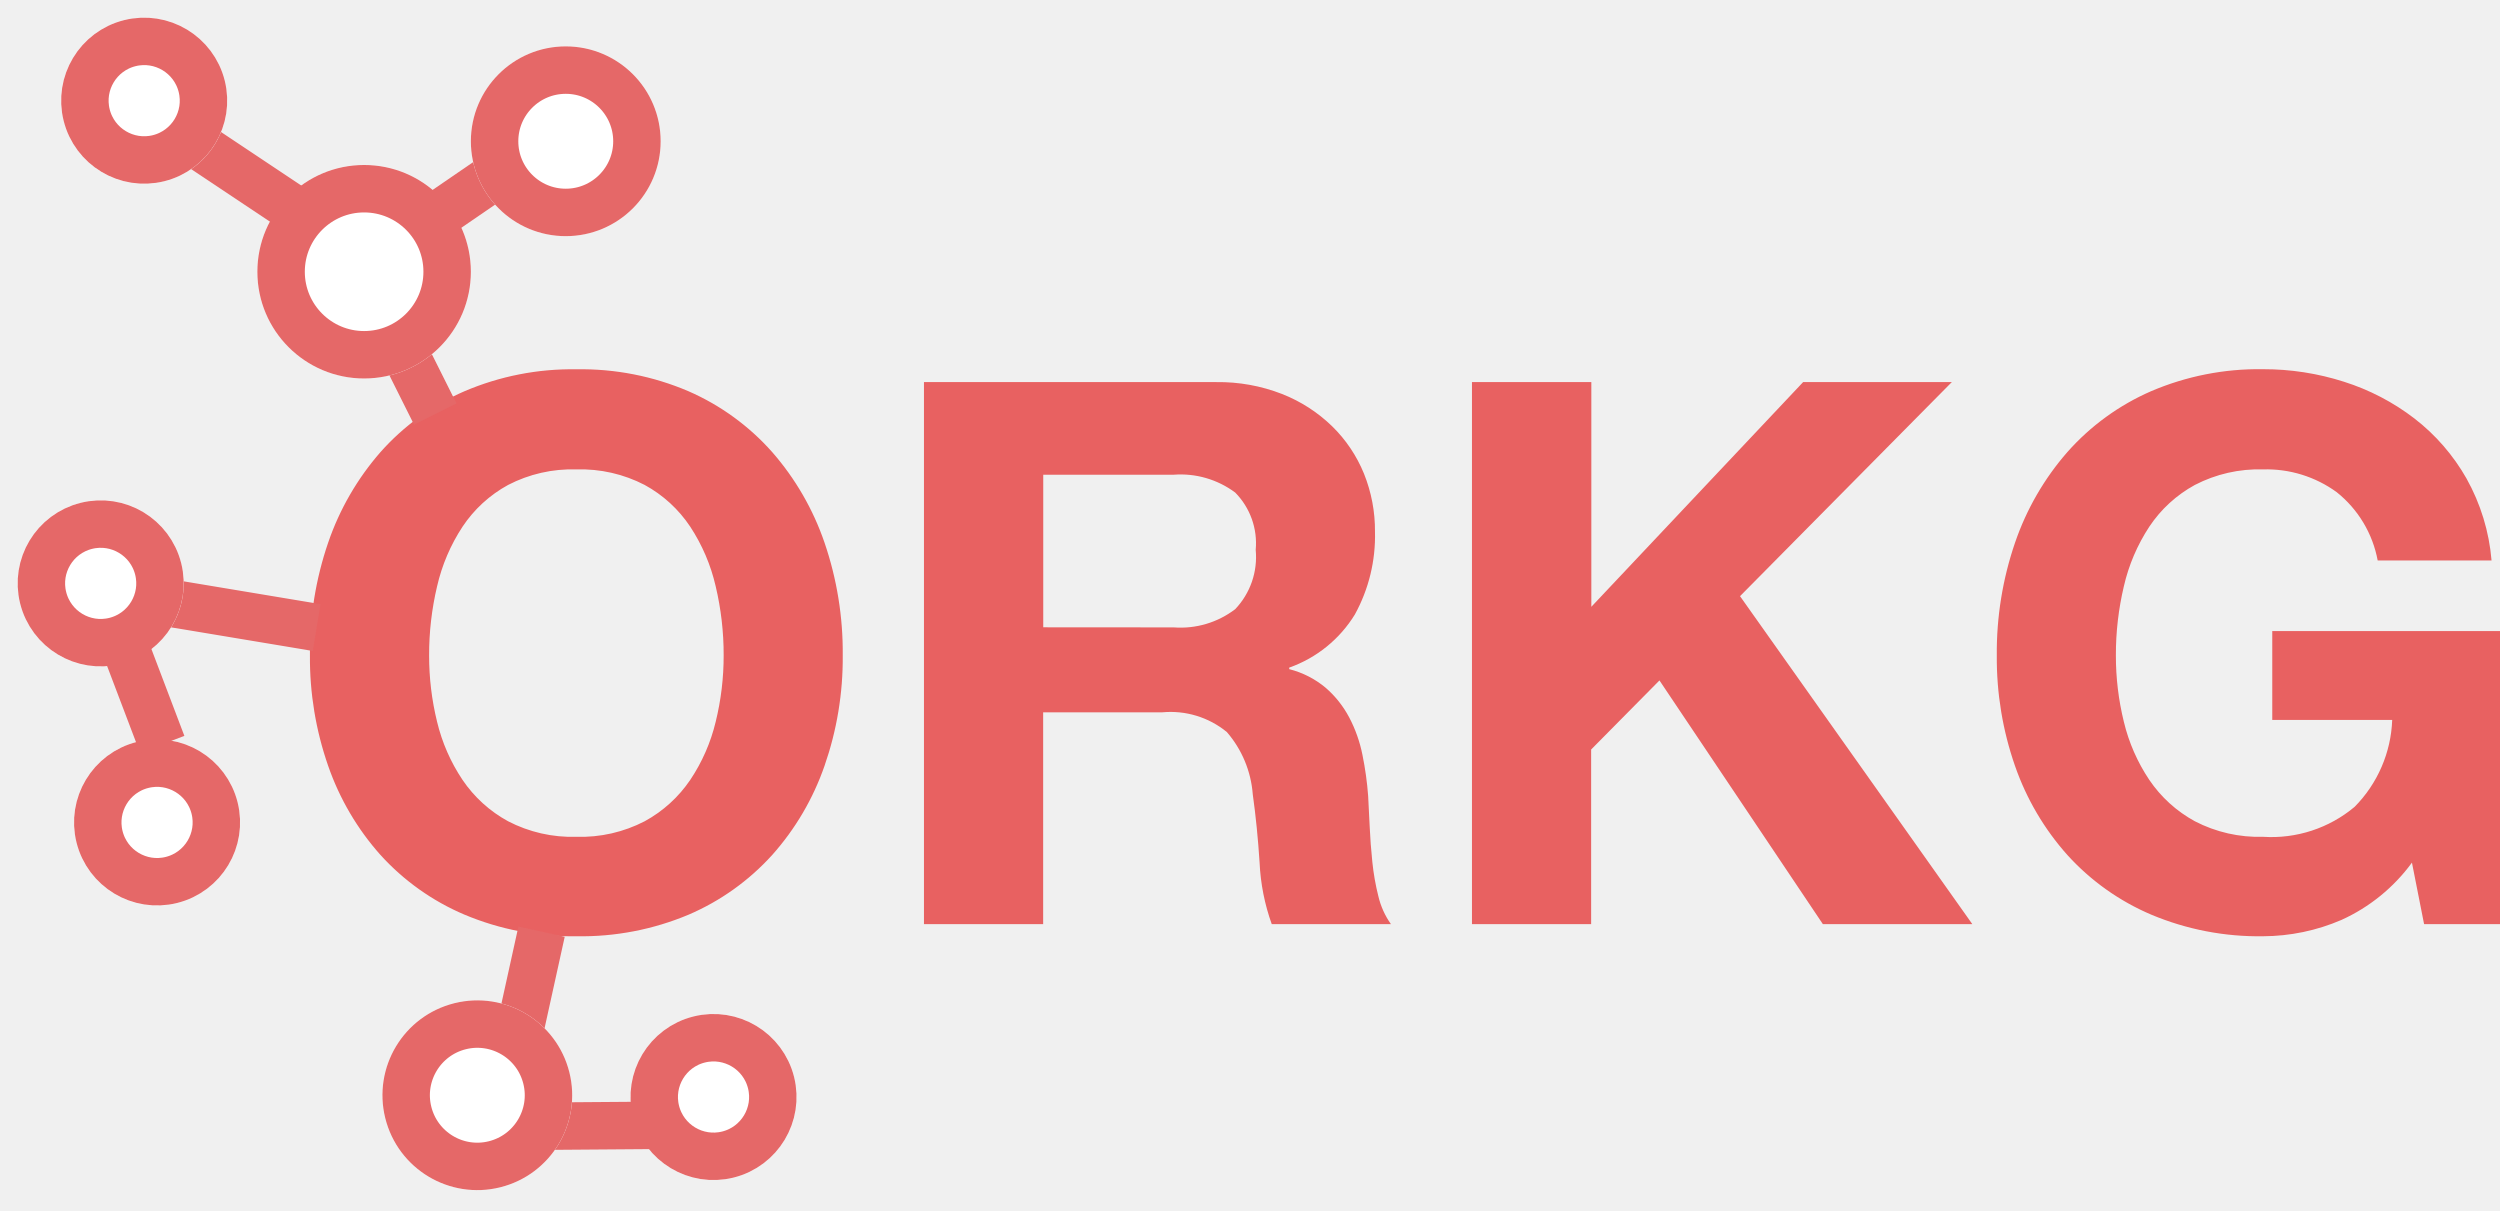
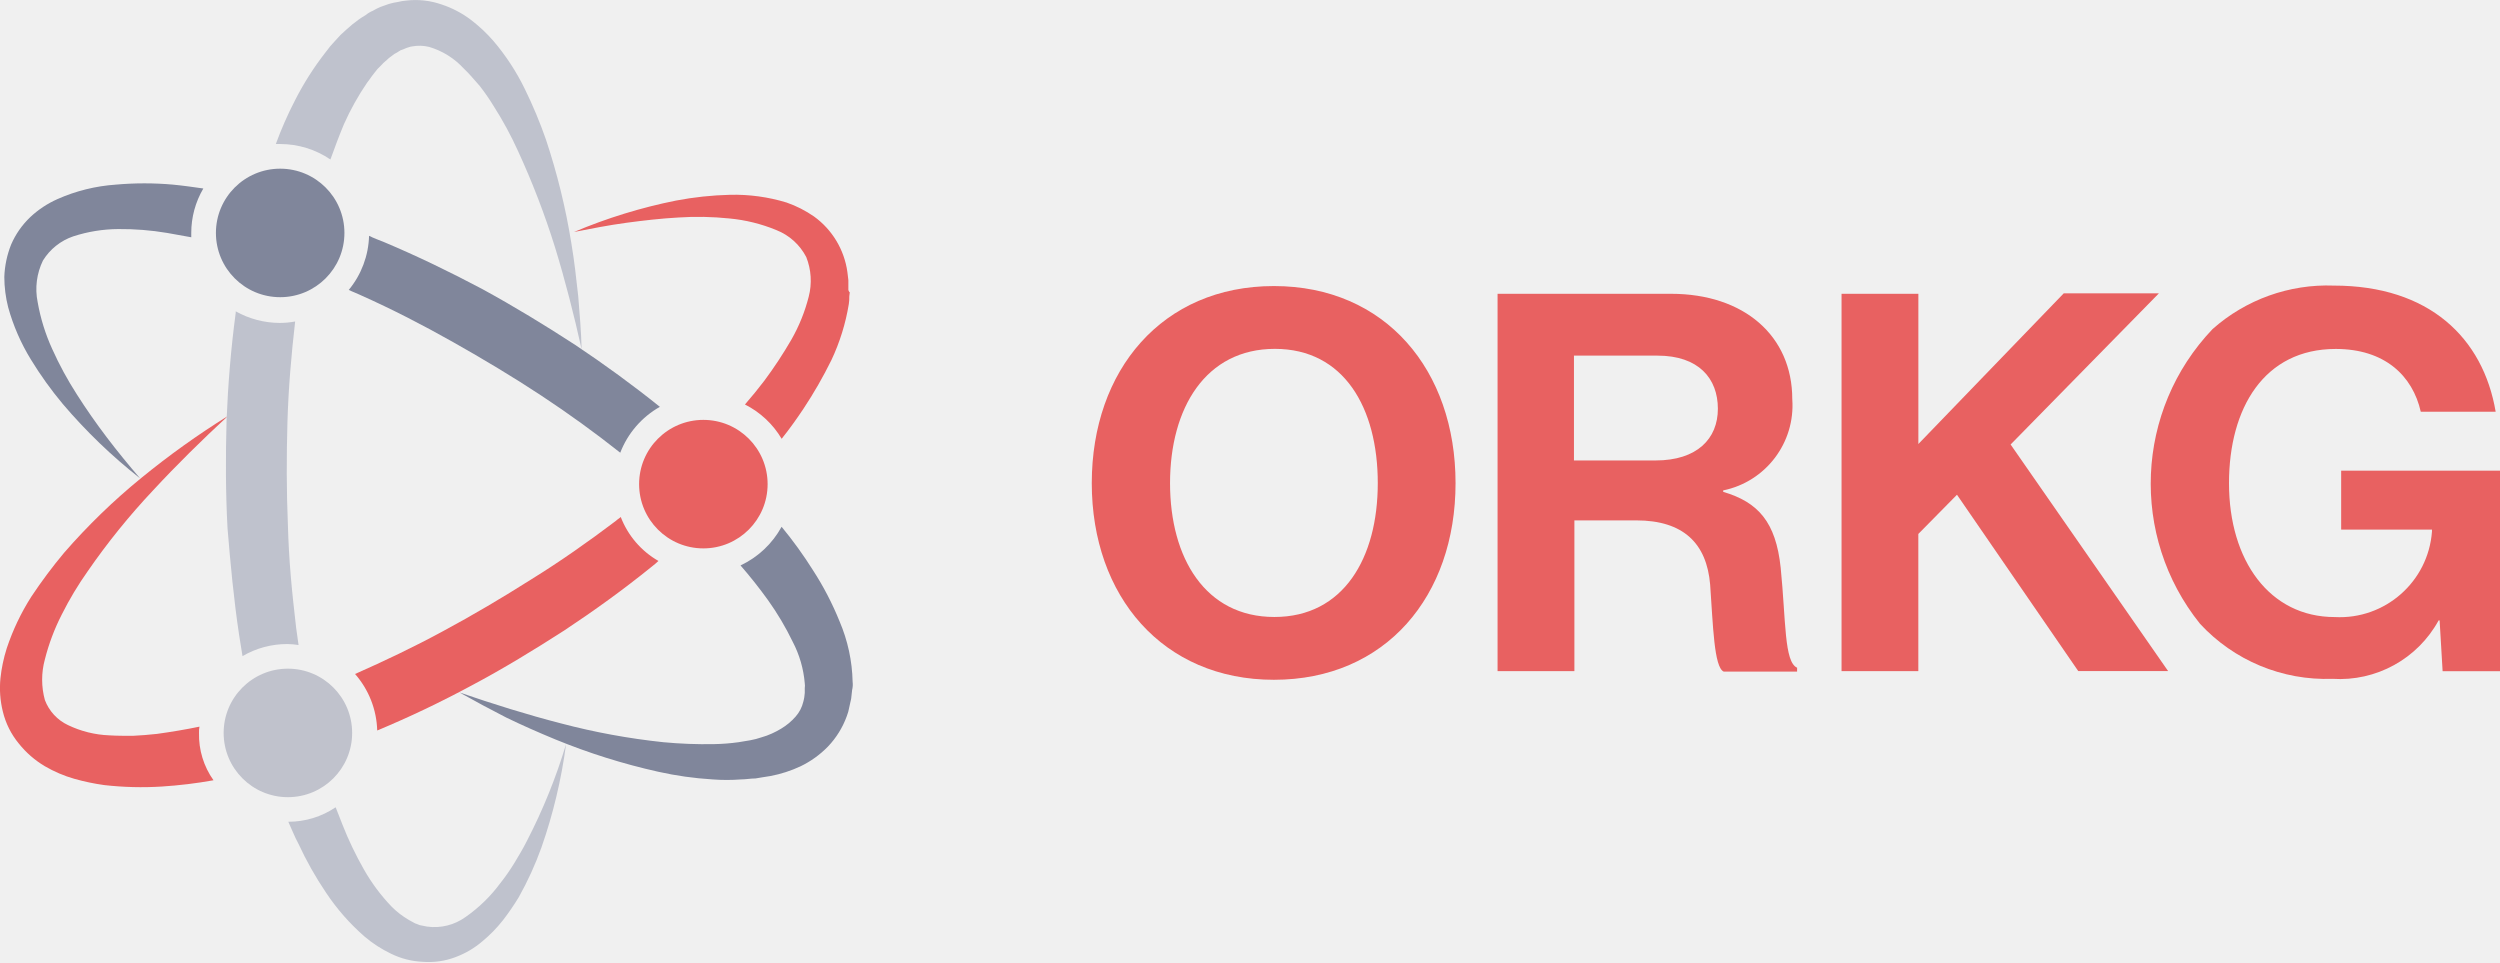
- <svg xmlns="http://www.w3.org/2000/svg" width="105.385" height="51.016" viewBox="0 0 105.385 51.016">
-   <g id="Logo" transform="translate(-132.151 -12.045)">
-     <path id="Path_10" data-name="Path 10" d="M6.24-11.328a12.5,12.5,0,0,1,.336-2.912,7.712,7.712,0,0,1,1.072-2.512,5.438,5.438,0,0,1,1.92-1.76,5.865,5.865,0,0,1,2.88-.656,5.865,5.865,0,0,1,2.88.656,5.438,5.438,0,0,1,1.92,1.76A7.712,7.712,0,0,1,18.32-14.24a12.5,12.5,0,0,1,.336,2.912,11.631,11.631,0,0,1-.336,2.8A7.567,7.567,0,0,1,17.248-6.08a5.494,5.494,0,0,1-1.92,1.744,5.865,5.865,0,0,1-2.88.656,5.865,5.865,0,0,1-2.88-.656A5.494,5.494,0,0,1,7.648-6.08,7.567,7.567,0,0,1,6.576-8.528,11.631,11.631,0,0,1,6.24-11.328Zm-5.024,0a13.8,13.8,0,0,0,.768,4.656,11.12,11.12,0,0,0,2.208,3.76A10.114,10.114,0,0,0,7.728-.4a11.716,11.716,0,0,0,4.72.912A11.686,11.686,0,0,0,17.184-.4,10.149,10.149,0,0,0,20.7-2.912a11.12,11.12,0,0,0,2.208-3.76,13.8,13.8,0,0,0,.768-4.656,14.276,14.276,0,0,0-.768-4.752A11.415,11.415,0,0,0,20.7-19.9a10.132,10.132,0,0,0-3.52-2.56,11.511,11.511,0,0,0-4.736-.928,11.54,11.54,0,0,0-4.72.928A10.1,10.1,0,0,0,4.192-19.9,11.415,11.415,0,0,0,1.984-16.08,14.276,14.276,0,0,0,1.216-11.328Zm30.912-1.184v-6.432h5.5a3.856,3.856,0,0,1,2.592.752,3.045,3.045,0,0,1,.864,2.416,3.188,3.188,0,0,1-.864,2.5,3.8,3.8,0,0,1-2.592.768ZM27.1-22.848V0h5.024V-8.928h5.024a3.739,3.739,0,0,1,2.72.832A4.538,4.538,0,0,1,40.96-5.472q.192,1.376.288,2.88A8.858,8.858,0,0,0,41.76,0h5.024a3.363,3.363,0,0,1-.528-1.168A10.09,10.09,0,0,1,46-2.624q-.08-.768-.112-1.5t-.064-1.28a13.73,13.73,0,0,0-.24-1.728,5.81,5.81,0,0,0-.56-1.584,4.347,4.347,0,0,0-.992-1.248,3.875,3.875,0,0,0-1.536-.784v-.064a5.328,5.328,0,0,0,2.768-2.24,6.869,6.869,0,0,0,.848-3.488,6.411,6.411,0,0,0-.464-2.448,5.9,5.9,0,0,0-1.344-2,6.371,6.371,0,0,0-2.112-1.36,7.355,7.355,0,0,0-2.768-.5Zm23.1,0V0h5.024V-7.36l2.88-2.912L64.992,0h6.3L61.5-13.824l8.928-9.024H64.16l-8.928,9.472v-9.472ZM89.824-2.592,90.336,0h3.2V-12.352h-9.6v3.744h5.056a5.494,5.494,0,0,1-1.584,3.664A5.454,5.454,0,0,1,83.552-3.68a5.865,5.865,0,0,1-2.88-.656,5.494,5.494,0,0,1-1.92-1.744A7.567,7.567,0,0,1,77.68-8.528a11.631,11.631,0,0,1-.336-2.8,12.5,12.5,0,0,1,.336-2.912,7.712,7.712,0,0,1,1.072-2.512,5.438,5.438,0,0,1,1.92-1.76,5.865,5.865,0,0,1,2.88-.656,5.025,5.025,0,0,1,3.1.96,4.807,4.807,0,0,1,1.728,2.88h4.8a8.529,8.529,0,0,0-1.056-3.456,8.5,8.5,0,0,0-2.192-2.528,9.656,9.656,0,0,0-2.976-1.552,11.1,11.1,0,0,0-3.408-.528,11.54,11.54,0,0,0-4.72.928A10.1,10.1,0,0,0,75.3-19.9a11.415,11.415,0,0,0-2.208,3.824,14.276,14.276,0,0,0-.768,4.752,13.8,13.8,0,0,0,.768,4.656A11.12,11.12,0,0,0,75.3-2.912,10.114,10.114,0,0,0,78.832-.4a11.716,11.716,0,0,0,4.72.912,8.419,8.419,0,0,0,3.3-.688A7.53,7.53,0,0,0,89.824-2.592Z" transform="translate(144 51)" fill="#e86161" />
-     <line id="Line_3" data-name="Line 3" x1="2" y1="4" transform="translate(148.5 25.5)" fill="none" stroke="#e56868" stroke-width="2" />
-     <g id="Ellipse_1" data-name="Ellipse 1" transform="translate(143 19)" fill="#fff" stroke="#e56868" stroke-width="2">
-       <circle cx="4.5" cy="4.5" r="4.5" stroke="none" />
-       <circle cx="4.5" cy="4.5" r="3.5" fill="none" />
+ <svg xmlns="http://www.w3.org/2000/svg" width="146.642" height="56.438" viewBox="0 0 146.642 56.438">
+   <g id="logo" transform="translate(-24.806 -42.086)">
+     <g id="Group_2" data-name="Group 2" transform="translate(88.846 58.837)">
+       <g id="Group_1" data-name="Group 1">
+         <path id="Path_1" data-name="Path 1" d="M250.8,112.862c0-6.631,4.137-11.562,10.683-11.562s10.655,4.931,10.655,11.562-4.109,11.533-10.655,11.533C254.966,124.395,250.8,119.492,250.8,112.862Zm16.776,0c0-4.421-1.984-7.878-6.036-7.878s-6.149,3.457-6.149,7.878c0,4.392,2.069,7.849,6.121,7.849S267.576,117.254,267.576,112.862Z" transform="translate(-250.8 -101.272)" fill="#e86161" />
+         <path id="Path_2" data-name="Path 2" d="M334.8,102.9h10.173c4.279,0,7.113,2.465,7.113,6.177a5.09,5.09,0,0,1-4.052,5.356v.085c2.04.6,3.089,1.757,3.372,4.449.312,3.117.2,5.526.963,5.866v.227h-4.307c-.567-.255-.623-2.72-.793-5.1-.2-2.409-1.559-3.769-4.336-3.769h-3.627v8.841H334.8Zm4.506,9.776h4.761c2.437,0,3.655-1.275,3.655-3.032,0-1.785-1.133-3.117-3.542-3.117h-4.9v6.149Z" transform="translate(-310.997 -102.418)" fill="#e86161" />
+         <path id="Path_3" data-name="Path 3" d="M406,102.828h4.506v8.813l8.529-8.841h5.582l-8.7,8.869,9.238,13.29h-5.271l-7.113-10.343-2.267,2.3v8.048H406Z" transform="translate(-362.021 -102.347)" fill="#e86161" />
+         <path id="Path_4" data-name="Path 4" d="M486.945,120.838h-.057a6.613,6.613,0,0,1-6.234,3.429,10.07,10.07,0,0,1-7.764-3.23,13.138,13.138,0,0,1,.737-17.286,10.151,10.151,0,0,1,7.113-2.55c5.582,0,8.756,3.06,9.493,7.4H485.84c-.482-2.125-2.125-3.684-4.987-3.684-4.194,0-6.262,3.457-6.262,7.878,0,4.534,2.38,7.849,6.206,7.849a5.426,5.426,0,0,0,5.7-5.016v-.113h-5.327v-3.457h9.323v11.76h-3.372Z" transform="translate(-407.885 -101.2)" fill="#e86161" />
+       </g>
    </g>
-     <line id="Line_4" data-name="Line 4" y1="4" x2="2" transform="matrix(0.875, 0.485, -0.485, 0.875, 151.595, 18.266)" fill="none" stroke="#e56868" stroke-width="2" />
-     <g id="Ellipse_2" data-name="Ellipse 2" transform="translate(152 14)" fill="#fff" stroke="#e56868" stroke-width="2">
-       <circle cx="4" cy="4" r="4" stroke="none" />
-       <circle cx="4" cy="4" r="3" fill="none" />
+     <g id="Group_7" data-name="Group 7" transform="translate(24.806 42.086)">
+       <path id="Path_5" data-name="Path 5" d="M159.7,87.9v-.482c-.028-.17-.028-.312-.057-.482a4.838,4.838,0,0,0-1.955-3.259,6.688,6.688,0,0,0-1.615-.822,10.508,10.508,0,0,0-3.315-.453,19.427,19.427,0,0,0-3.174.34,31.081,31.081,0,0,0-5.979,1.842c1.02-.2,2.04-.4,3.06-.538s2.04-.255,3.06-.312a17.674,17.674,0,0,1,3,.057,9.54,9.54,0,0,1,2.749.68,3.358,3.358,0,0,1,1.757,1.587,3.747,3.747,0,0,1,.142,2.324,10.028,10.028,0,0,1-1.02,2.522,25.172,25.172,0,0,1-1.587,2.409c-.368.482-.737.935-1.133,1.389a5.269,5.269,0,0,1,2.154,2.012c.453-.567.878-1.162,1.275-1.757a25.84,25.84,0,0,0,1.644-2.862,12.356,12.356,0,0,0,1.02-3.287,2.436,2.436,0,0,0,.028-.453l.028-.227A.259.259,0,0,1,159.7,87.9Z" transform="translate(-109.937 -70.976)" fill="#e86161" />
+       <circle id="Ellipse_1" data-name="Ellipse 1" cx="3.769" cy="3.769" r="3.769" transform="translate(37.488 24.629)" fill="#e86161" />
+       <g id="Group_3" data-name="Group 3" transform="translate(0 24.402)">
+         <path id="Path_6" data-name="Path 6" d="M36.479,146.789a1.616,1.616,0,0,1,.028-.368c-.822.17-1.672.312-2.494.425-.482.057-.935.085-1.417.113-.453,0-.935,0-1.389-.028a6.147,6.147,0,0,1-2.409-.6,2.656,2.656,0,0,1-1.36-1.474,4.5,4.5,0,0,1,0-2.38,12.491,12.491,0,0,1,.992-2.635,19.6,19.6,0,0,1,1.53-2.55,40.5,40.5,0,0,1,3.826-4.732c1.389-1.5,2.862-2.947,4.392-4.364a48.629,48.629,0,0,0-5.072,3.627,36.836,36.836,0,0,0-4.534,4.392,29.052,29.052,0,0,0-1.927,2.579A13.588,13.588,0,0,0,25.2,141.83a8.785,8.785,0,0,0-.368,1.757,5.758,5.758,0,0,0,.142,1.955,4.66,4.66,0,0,0,.935,1.87,5.632,5.632,0,0,0,1.53,1.332,7.548,7.548,0,0,0,1.729.737,12.926,12.926,0,0,0,1.757.368,19.3,19.3,0,0,0,3.372.085,26.845,26.845,0,0,0,3.032-.368A4.613,4.613,0,0,1,36.479,146.789Z" transform="translate(-24.806 -128.2)" fill="#e86161" />
+         <path id="Path_7" data-name="Path 7" d="M113.885,149.1c-.085.085-.2.142-.283.227-1.615,1.218-3.259,2.38-4.959,3.429-1.7,1.077-3.429,2.1-5.214,3.06-1.672.907-3.4,1.729-5.129,2.494a5.245,5.245,0,0,1,1.3,3.315q2.848-1.19,5.526-2.635c1.87-.992,3.684-2.1,5.441-3.23,1.757-1.162,3.485-2.409,5.129-3.74a4.932,4.932,0,0,0,.4-.34A5.071,5.071,0,0,1,113.885,149.1Z" transform="translate(-77.474 -143.178)" fill="#e86161" />
+       </g>
+       <circle id="Ellipse_2" data-name="Ellipse 2" cx="3.769" cy="3.769" r="3.769" transform="translate(13.118 39.222)" fill="#c0c2cc" />
+       <path id="Path_8" data-name="Path 8" d="M82.155,50.534a5.253,5.253,0,0,1,2.947.907c.255-.708.51-1.389.793-2.069a15.478,15.478,0,0,1,1.36-2.437c.142-.17.255-.368.4-.538l.2-.255.227-.227c.142-.17.312-.283.453-.425.085-.057.142-.113.227-.17a.994.994,0,0,1,.227-.142l.227-.142a1.952,1.952,0,0,0,.227-.085,1.166,1.166,0,0,1,.227-.085.876.876,0,0,1,.227-.057,2.355,2.355,0,0,1,.992.028,4.465,4.465,0,0,1,2.04,1.275c.34.312.623.68.935,1.02a12.566,12.566,0,0,1,.822,1.19A20.961,20.961,0,0,1,96.1,50.931,46.887,46.887,0,0,1,98.279,56.6c.6,1.955,1.105,3.939,1.559,5.979-.028-1.048-.113-2.069-.2-3.117-.113-1.02-.227-2.069-.4-3.089a38.578,38.578,0,0,0-1.5-6.121,26.568,26.568,0,0,0-1.247-2.975,13.29,13.29,0,0,0-1.842-2.805,8.952,8.952,0,0,0-1.3-1.218,5.908,5.908,0,0,0-1.729-.907,4.627,4.627,0,0,0-2.069-.227,3.194,3.194,0,0,0-.51.085,3.3,3.3,0,0,0-.51.113l-.482.17a3.383,3.383,0,0,0-.453.227,1.691,1.691,0,0,0-.425.255c-.142.085-.283.17-.4.255a7.509,7.509,0,0,0-.737.6l-.34.312-.312.34a6,6,0,0,0-.567.68,17.288,17.288,0,0,0-1.814,2.862A21.962,21.962,0,0,0,81.9,50.534Z" transform="translate(-65.721 -42.086)" fill="#bfc2cd" />
+       <g id="Group_4" data-name="Group 4" transform="translate(13.251 18.253)">
+         <path id="Path_9" data-name="Path 9" d="M72.343,125.486c.057.425.142.822.2,1.247a5.163,5.163,0,0,1,2.635-.708,4.654,4.654,0,0,1,.652.057c-.057-.34-.085-.68-.142-1.02-.113-.992-.227-1.984-.312-3-.085-.992-.142-2.012-.17-3-.085-2.012-.085-4.024-.028-6.036.057-1.984.227-3.967.453-5.922a4.911,4.911,0,0,1-.907.085,5.3,5.3,0,0,1-2.579-.68v.085c-.283,2.1-.453,4.222-.538,6.319-.057,2.125-.057,4.222.057,6.319C71.833,121.292,72.031,123.417,72.343,125.486Z" transform="translate(-71.569 -106.5)" fill="#bfc2cd" />
+         <path id="Path_10" data-name="Path 10" d="M98.5,201.767c-.227.453-.482.878-.737,1.3a11.749,11.749,0,0,1-.85,1.218,8.739,8.739,0,0,1-2.012,1.955,3.116,3.116,0,0,1-2.267.567c-.057,0-.085-.028-.142-.028l-.142-.028-.142-.028c-.057-.028-.085-.028-.142-.057a1.006,1.006,0,0,1-.255-.113l-.255-.142a4.9,4.9,0,0,1-.992-.765,10.937,10.937,0,0,1-1.644-2.21,20.058,20.058,0,0,1-1.247-2.607c-.142-.34-.255-.68-.4-1.02a4.945,4.945,0,0,1-2.777.85c.2.425.368.878.6,1.3a20.5,20.5,0,0,0,1.615,2.862,12.88,12.88,0,0,0,2.267,2.579,7.1,7.1,0,0,0,1.53.992,4.686,4.686,0,0,0,1.87.482A4.435,4.435,0,0,0,94.3,208.6a5.217,5.217,0,0,0,1.587-.935,8.034,8.034,0,0,0,1.19-1.218,14.483,14.483,0,0,0,.935-1.36,19.286,19.286,0,0,0,1.332-2.919,30.444,30.444,0,0,0,1.445-6.064A32.953,32.953,0,0,1,98.5,201.767Z" transform="translate(-80.836 -170.71)" fill="#bfc2cd" />
+       </g>
+       <g id="Group_6" data-name="Group 6" transform="translate(0.253 10.754)">
+         <path id="Path_11" data-name="Path 11" d="M29.752,83.143a8.7,8.7,0,0,1,2.635-.425,16.458,16.458,0,0,1,2.862.227c.482.085.935.17,1.417.255v-.255a5.136,5.136,0,0,1,.708-2.607c-.6-.085-1.19-.17-1.785-.227a18.825,18.825,0,0,0-3.344,0,10.155,10.155,0,0,0-3.429.85A5.716,5.716,0,0,0,27.23,82.01,4.912,4.912,0,0,0,26.1,83.625a5.691,5.691,0,0,0-.4,1.9,7.335,7.335,0,0,0,.227,1.785,11.918,11.918,0,0,0,1.332,3.06,21.723,21.723,0,0,0,1.87,2.607,31.426,31.426,0,0,0,4.534,4.364c-.68-.793-1.332-1.587-1.955-2.409s-1.218-1.672-1.757-2.522a20.226,20.226,0,0,1-1.445-2.664A11.366,11.366,0,0,1,27.655,87a3.827,3.827,0,0,1,.312-2.437A3.358,3.358,0,0,1,29.752,83.143Z" transform="translate(-25.7 -80.036)" fill="#80869b" />
+         <g id="Group_5" data-name="Group 5" transform="translate(20.204 3.078)">
+           <path id="Path_12" data-name="Path 12" d="M112.925,103.623a5.272,5.272,0,0,1,2.324-2.692c-1.587-1.275-3.259-2.494-4.959-3.627-1.785-1.162-3.6-2.267-5.469-3.287-1.87-.992-3.8-1.927-5.752-2.749-.283-.113-.6-.227-.878-.368A5.2,5.2,0,0,1,97,94.074c.227.113.482.2.708.312,1.842.822,3.655,1.757,5.412,2.749s3.514,2.04,5.186,3.145C109.893,101.328,111.424,102.433,112.925,103.623Z" transform="translate(-97 -90.9)" fill="#80869b" />
+           <path id="Path_13" data-name="Path 13" d="M142.966,160.2a9.527,9.527,0,0,0-.765-3.542,17.7,17.7,0,0,0-1.559-3,24.411,24.411,0,0,0-1.842-2.55,5.329,5.329,0,0,1-2.409,2.267q.85.978,1.615,2.04a16.677,16.677,0,0,1,1.445,2.437,6.4,6.4,0,0,1,.708,2.437.95.95,0,0,1,0,.283v.283c0,.085-.028.17-.028.255l-.028.142-.028.113a2.006,2.006,0,0,1-.453.878,3.534,3.534,0,0,1-.85.708,4.922,4.922,0,0,1-.538.283,4.044,4.044,0,0,1-.623.227,4.381,4.381,0,0,1-.652.17c-.227.028-.453.085-.68.113a11.936,11.936,0,0,1-1.445.113,26.363,26.363,0,0,1-2.975-.113,39.958,39.958,0,0,1-6.007-1.105c-1.984-.51-3.967-1.133-5.951-1.814.907.51,1.814.992,2.749,1.474.935.453,1.9.878,2.862,1.275a37.3,37.3,0,0,0,6.036,1.9,20.265,20.265,0,0,0,3.2.453,10.973,10.973,0,0,0,1.672,0c.283,0,.567-.057.85-.057.283-.057.567-.085.878-.142a7.44,7.44,0,0,0,1.757-.567,5.688,5.688,0,0,0,1.615-1.162,5.1,5.1,0,0,0,1.105-1.785l.085-.255.057-.255c.028-.17.085-.34.113-.51l.057-.51A1.342,1.342,0,0,0,142.966,160.2Z" transform="translate(-113.411 -134.041)" fill="#80869b" />
+         </g>
+       </g>
+       <circle id="Ellipse_3" data-name="Ellipse 3" cx="3.769" cy="3.769" r="3.769" transform="translate(12.665 9.894)" fill="#80869b" />
    </g>
-     <line id="Line_5" data-name="Line 5" x1="2" y1="4" transform="matrix(-0.777, -0.629, 0.629, -0.777, 154.018, 55.684)" fill="none" stroke="#e56868" stroke-width="2" />
-     <g id="Ellipse_3" data-name="Ellipse 3" transform="matrix(-0.97, 0.242, -0.242, -0.97, 166.471, 60.837)" fill="#fff" stroke="#e56868" stroke-width="2">
-       <circle cx="3.5" cy="3.5" r="3.5" stroke="none" />
-       <circle cx="3.5" cy="3.5" r="2.5" fill="none" />
-     </g>
-     <line id="Line_6" data-name="Line 6" y1="4" x2="2" transform="matrix(-0.454, -0.891, 0.891, -0.454, 156.172, 61.299)" fill="none" stroke="#e56868" stroke-width="2" />
-     <g id="Ellipse_4" data-name="Ellipse 4" transform="matrix(-0.97, 0.242, -0.242, -0.97, 157.12, 61.126)" fill="#fff" stroke="#e56868" stroke-width="2">
-       <circle cx="4" cy="4" r="4" stroke="none" />
-       <circle cx="4" cy="4" r="3" fill="none" />
-     </g>
-     <line id="Line_7" data-name="Line 7" x1="6" y1="4" transform="translate(139.5 17.5)" fill="none" stroke="#e56868" stroke-width="2" />
-     <g id="Ellipse_5" data-name="Ellipse 5" transform="matrix(-0.97, 0.242, -0.242, -0.97, 142.471, 18.837)" fill="#fff" stroke="#e56868" stroke-width="2">
-       <circle cx="3.5" cy="3.5" r="3.5" stroke="none" />
-       <circle cx="3.5" cy="3.5" r="2.5" fill="none" />
-     </g>
-     <line id="Line_8" data-name="Line 8" x1="6" y1="1" transform="translate(139.5 37.5)" fill="none" stroke="#e56868" stroke-width="2" />
-     <g id="Ellipse_6" data-name="Ellipse 6" transform="matrix(-0.97, 0.242, -0.242, -0.97, 140.637, 39.185)" fill="#fff" stroke="#e56868" stroke-width="2">
-       <circle cx="3.5" cy="3.5" r="3.5" stroke="none" />
-       <circle cx="3.5" cy="3.5" r="2.5" fill="none" />
-     </g>
-     <g id="Ellipse_7" data-name="Ellipse 7" transform="matrix(-0.97, 0.242, -0.242, -0.97, 143.014, 49.262)" fill="#fff" stroke="#e56868" stroke-width="2">
-       <circle cx="3.5" cy="3.5" r="3.5" stroke="none" />
-       <circle cx="3.5" cy="3.5" r="2.5" fill="none" />
-     </g>
-     <line id="Line_9" data-name="Line 9" x1="1.488" y1="3.92" transform="translate(137.5 39.5)" fill="none" stroke="#e56868" stroke-width="2" />
  </g>
</svg>
